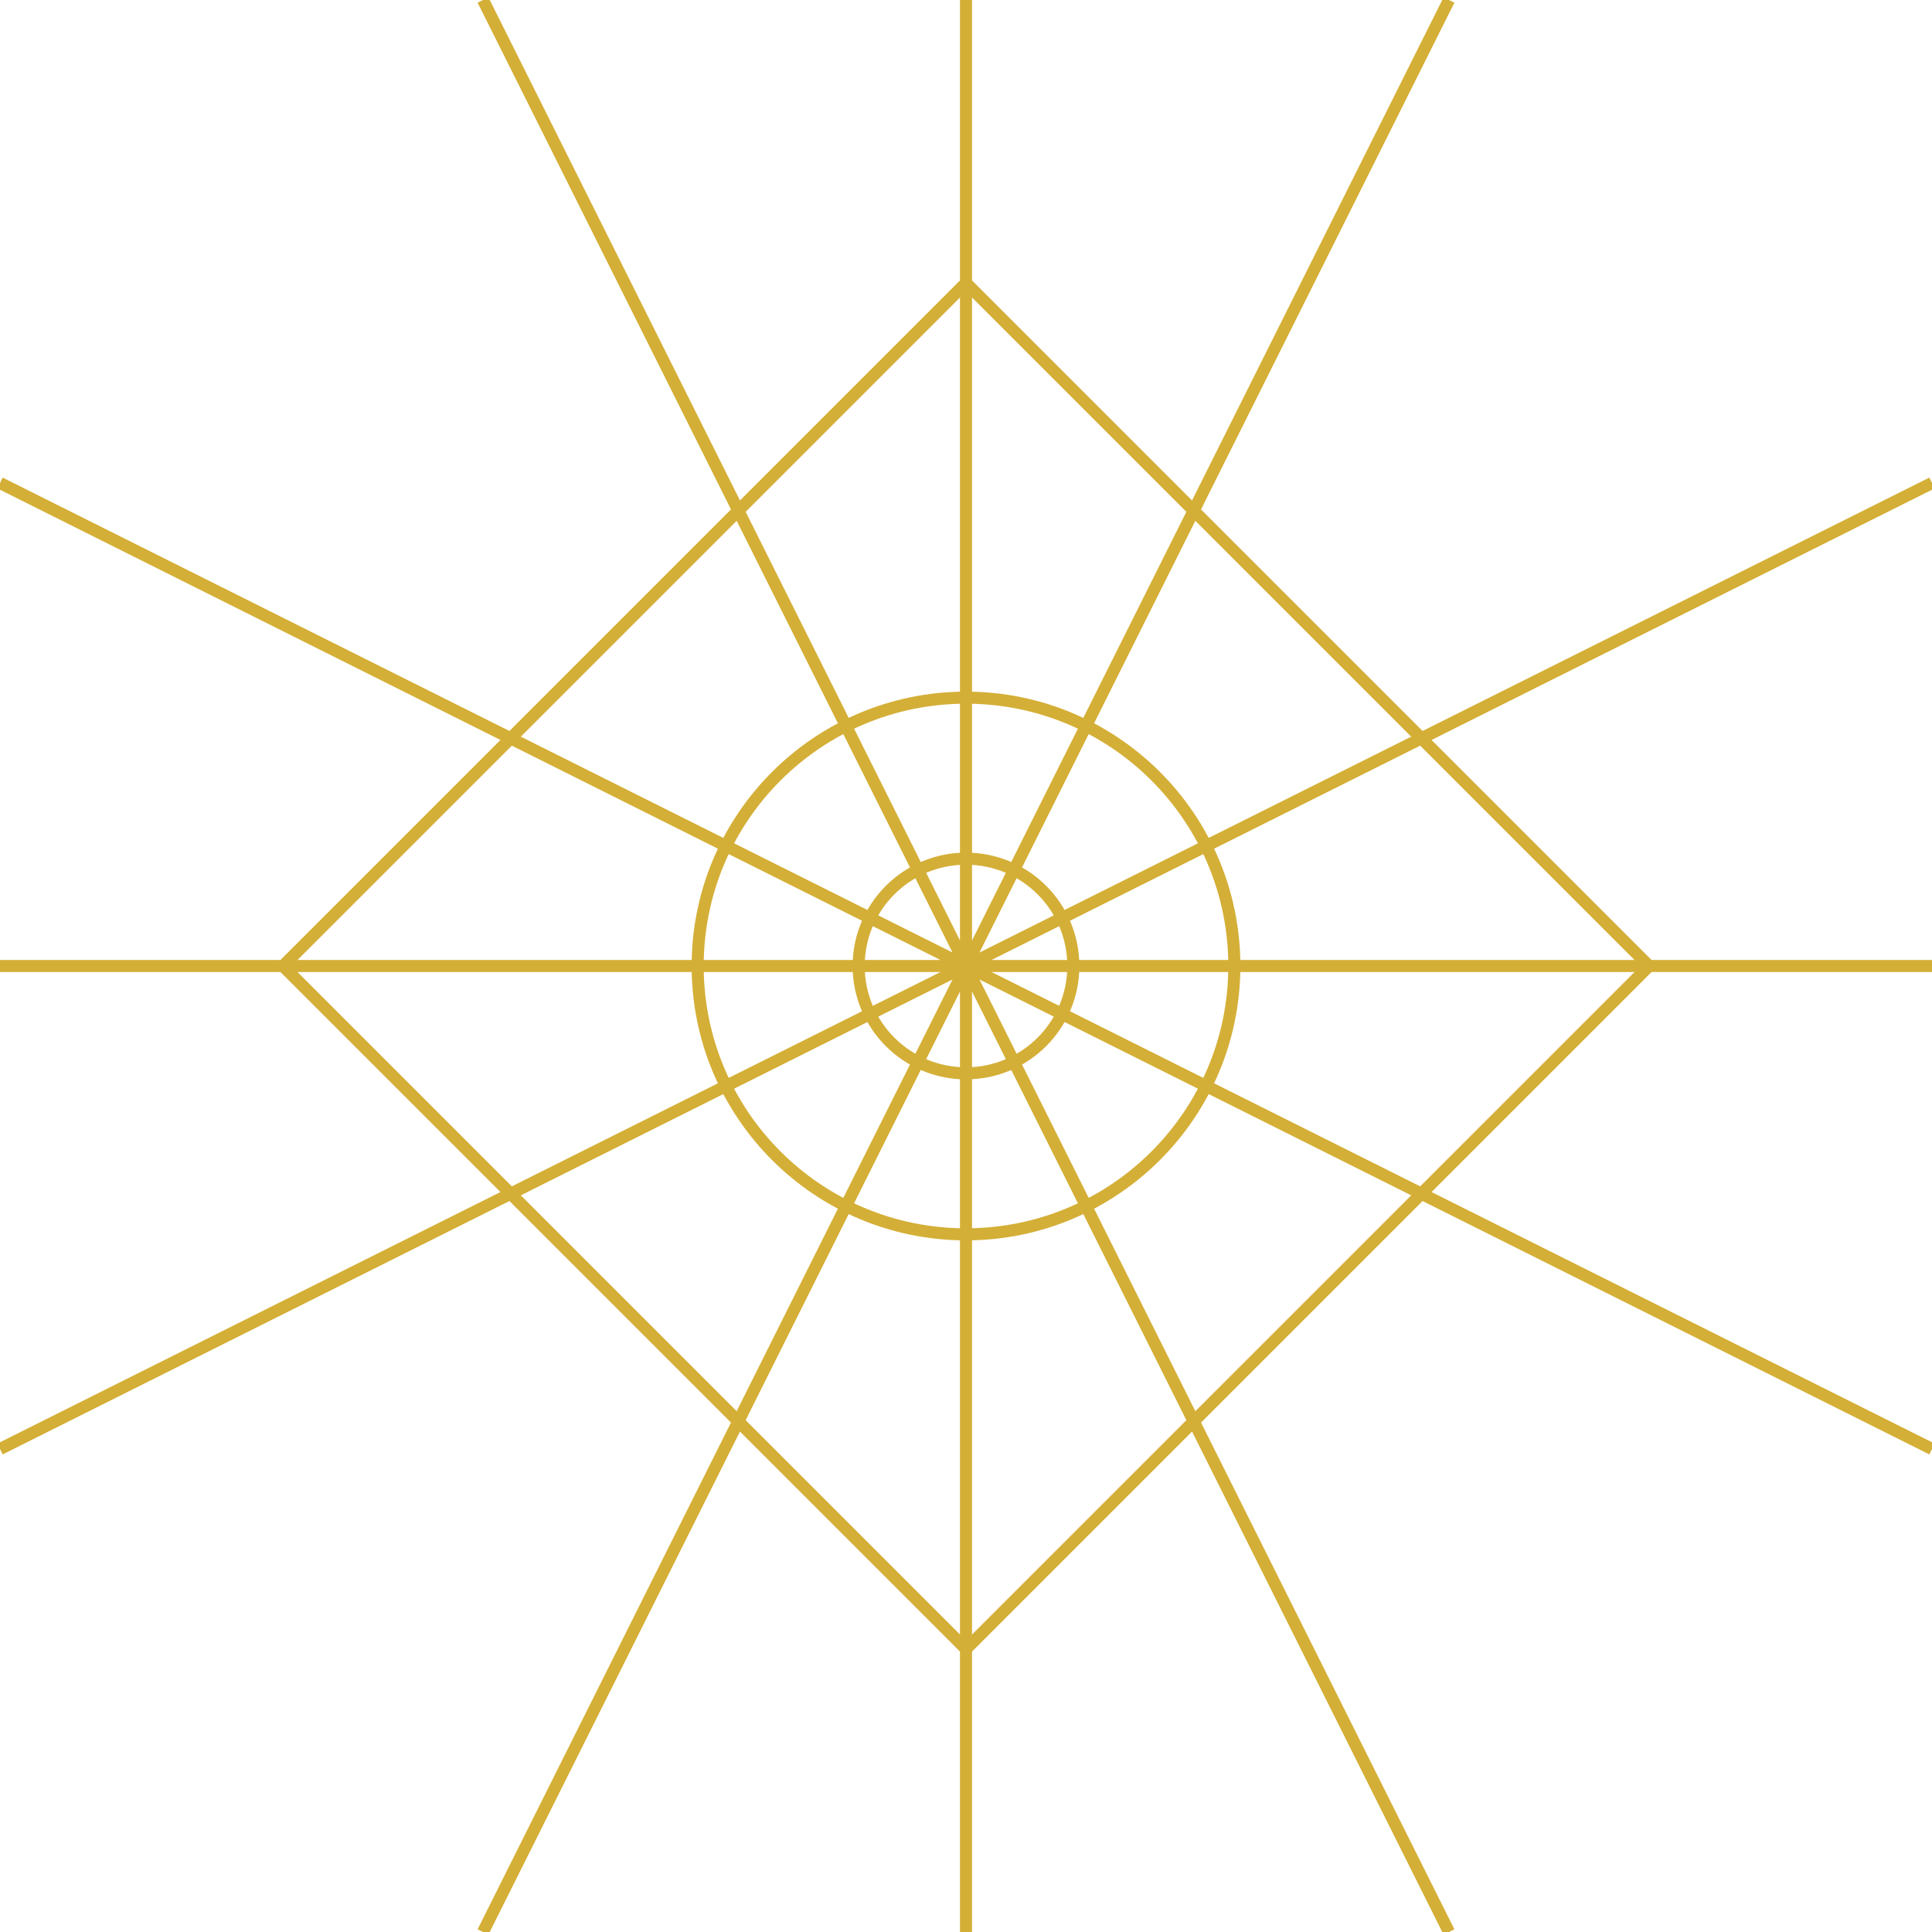
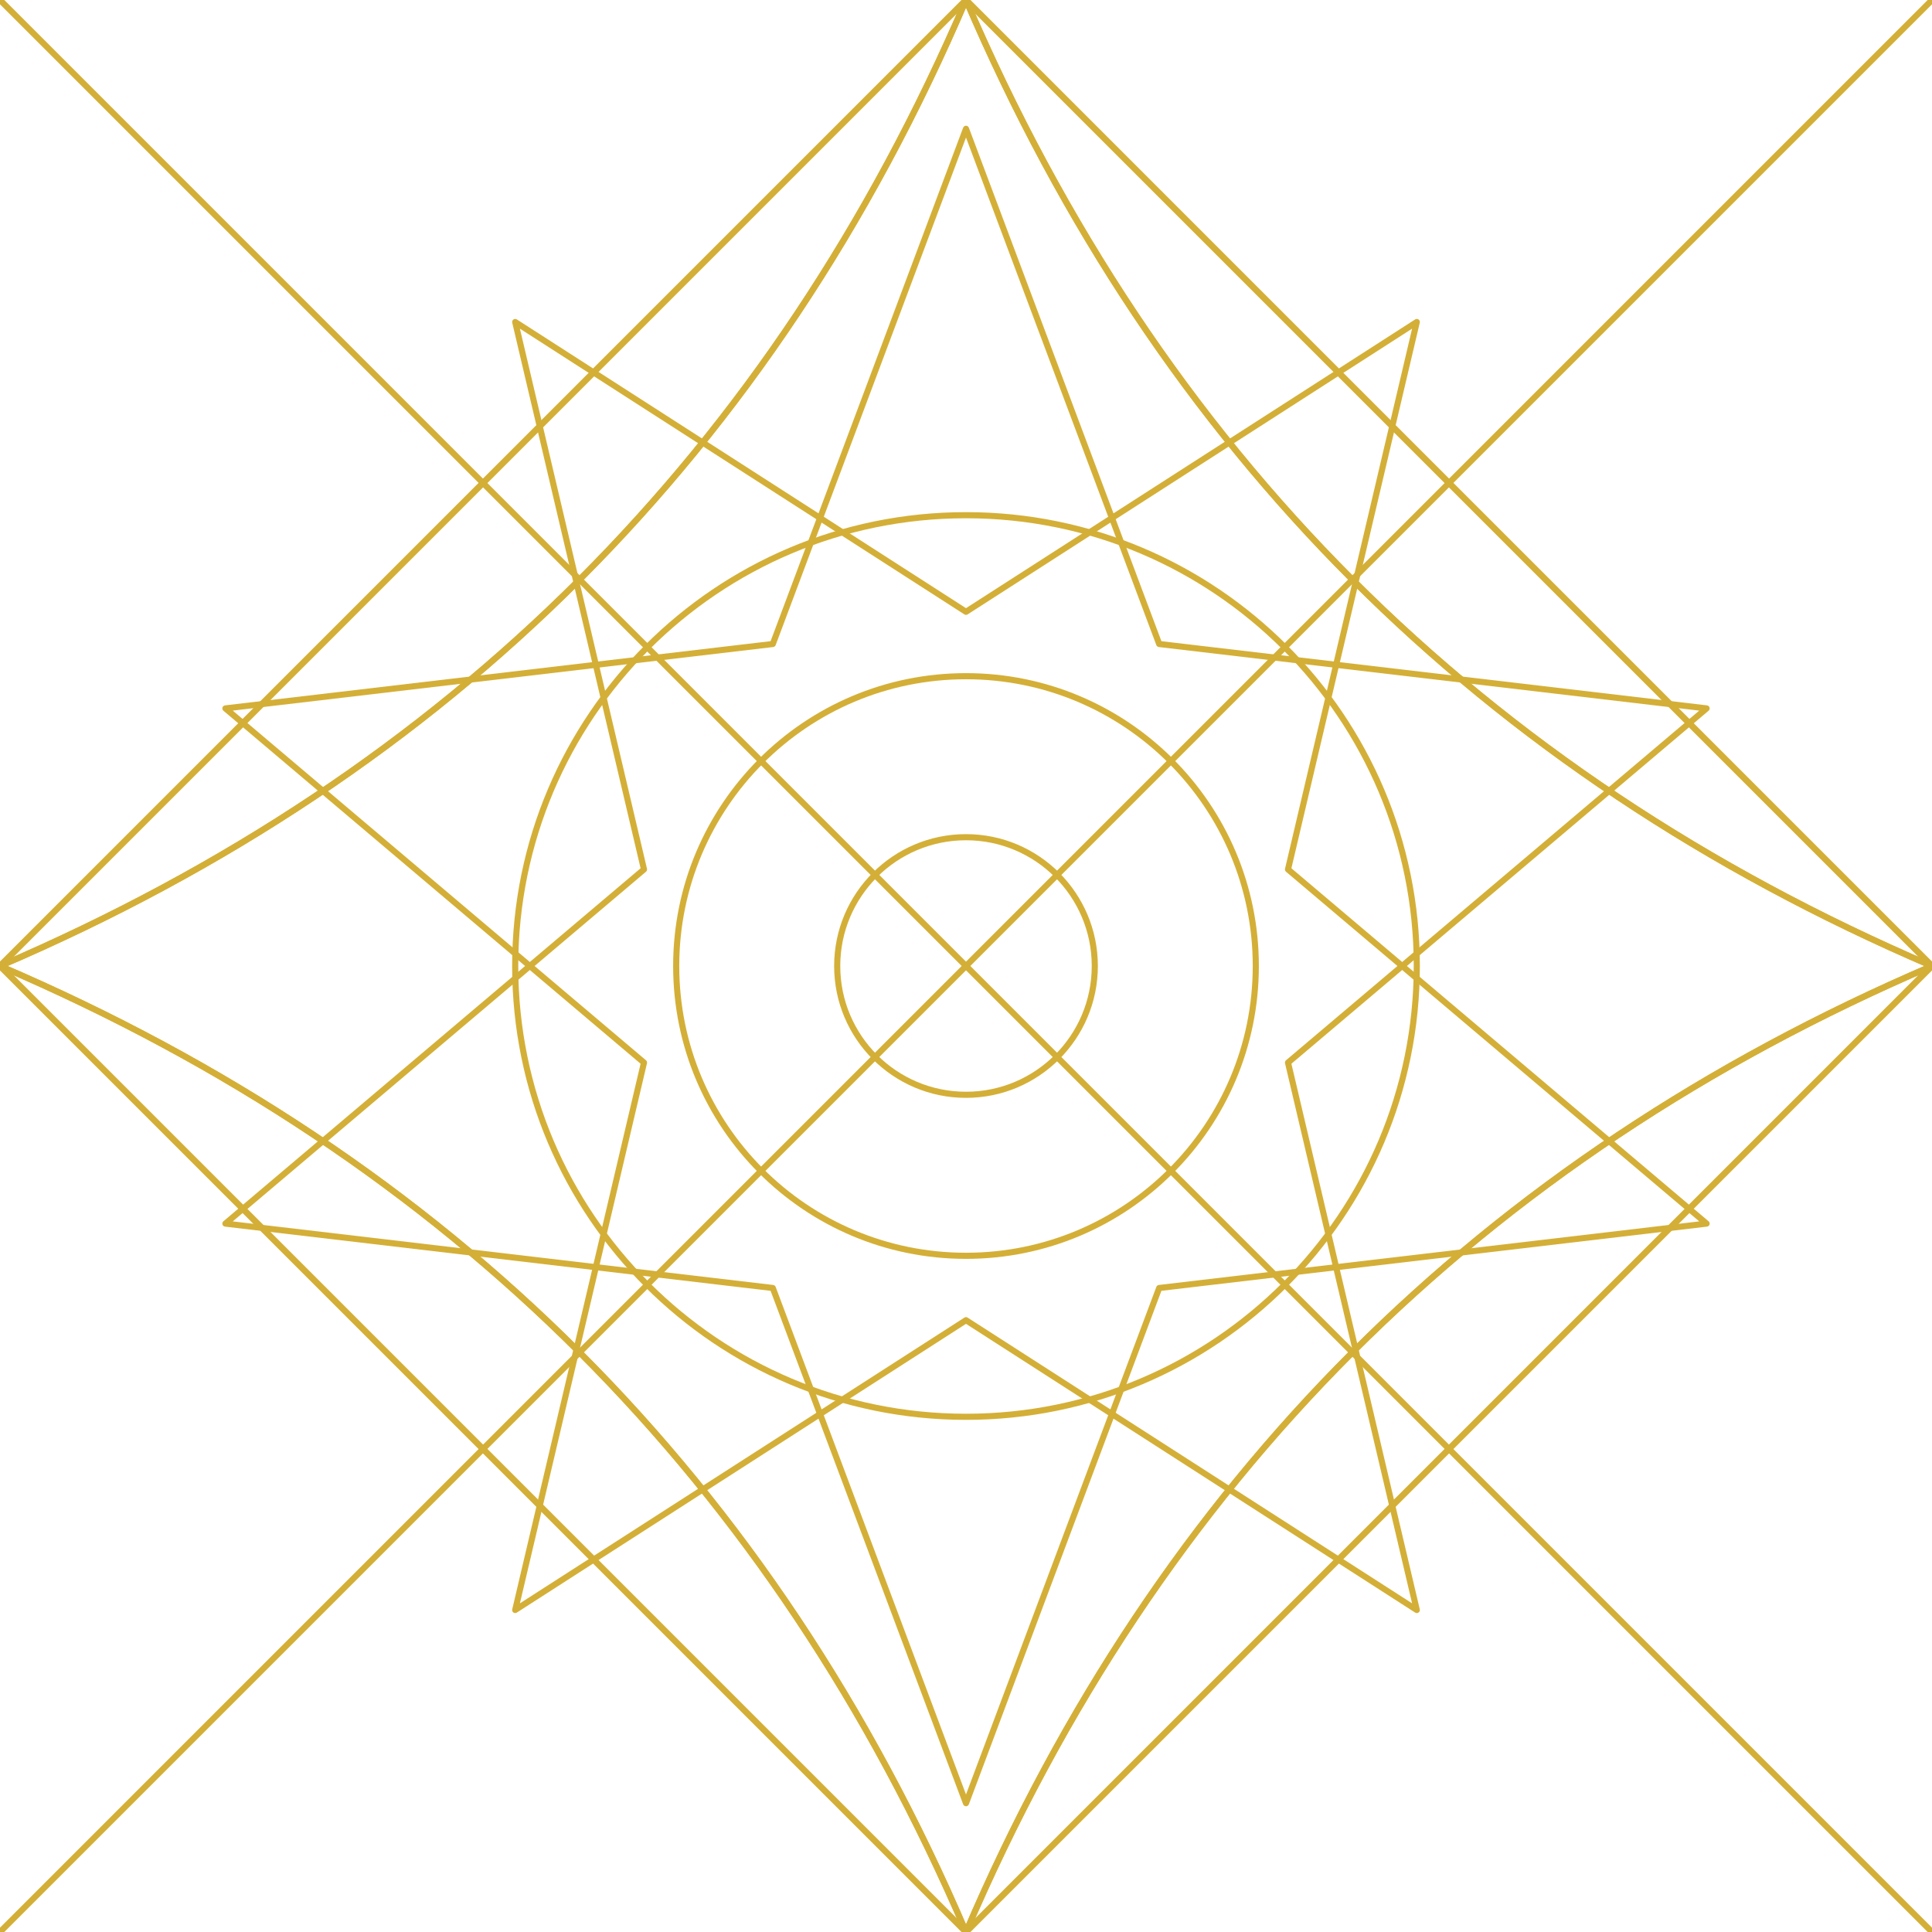
- <svg xmlns="http://www.w3.org/2000/svg" width="72" height="72" viewBox="0 0 72 72" fill="none">
-   <g stroke="#D4AF37" stroke-width="0.45" opacity="1">
-     <path d="M36 0v72M0 36h72" />
-     <path d="M18 0l18 36-18 36M54 0L36 36l18 36M0 18l36 18 36-18M0 54l36-18 36 18" />
-     <rect x="18" y="18" width="36" height="36" transform="rotate(45 36 36)" />
-     <circle cx="36" cy="36" r="10" />
-     <circle cx="36" cy="36" r="4" />
+ <svg xmlns="http://www.w3.org/2000/svg" width="120" height="120" viewBox="0 0 120 120" fill="none">
+   <g fill="none" stroke="#D4AF37" stroke-width="0.38" stroke-linecap="round" stroke-linejoin="round">
+     <g transform="translate(60,60)">
+       <path d="M0,-52 L12,-20 L46,-16 L20,6 L28,40 L0,22 L-28,40 L-20,6 L-46,-16 L-12,-20 Z" />
+       <path d="M0,52 L-12,20 L-46,16 L-20,-6 L-28,-40 L0,-22 L28,-40 L20,-6 L46,16 L12,20 Z" />
+       <circle r="8" />
+       <circle r="18" />
+       <circle r="28" />
+       <path d="M-60,-60 L60,60 M60,-60 L-60,60" />
+       <path d="M0,-60 Q18,-18 60,0 Q18,18 0,60 Q-18,18 -60,0 Q-18,-18 0,-60" />
+       <path d="M-60,0 Q-18,-18 0,-60 Q18,-18 60,0 Q18,18 0,60 Q-18,18 -60,0" />
+     </g>
+     <path d="M0,60 Q30,30 60,0 Q90,30 120,60 Q90,90 60,120 Q30,90 0,60" />
+     <path d="M60,0 Q90,30 120,60 Q90,90 60,120 Q30,90 0,60 Q30,30 60,0" />
  </g>
</svg>
